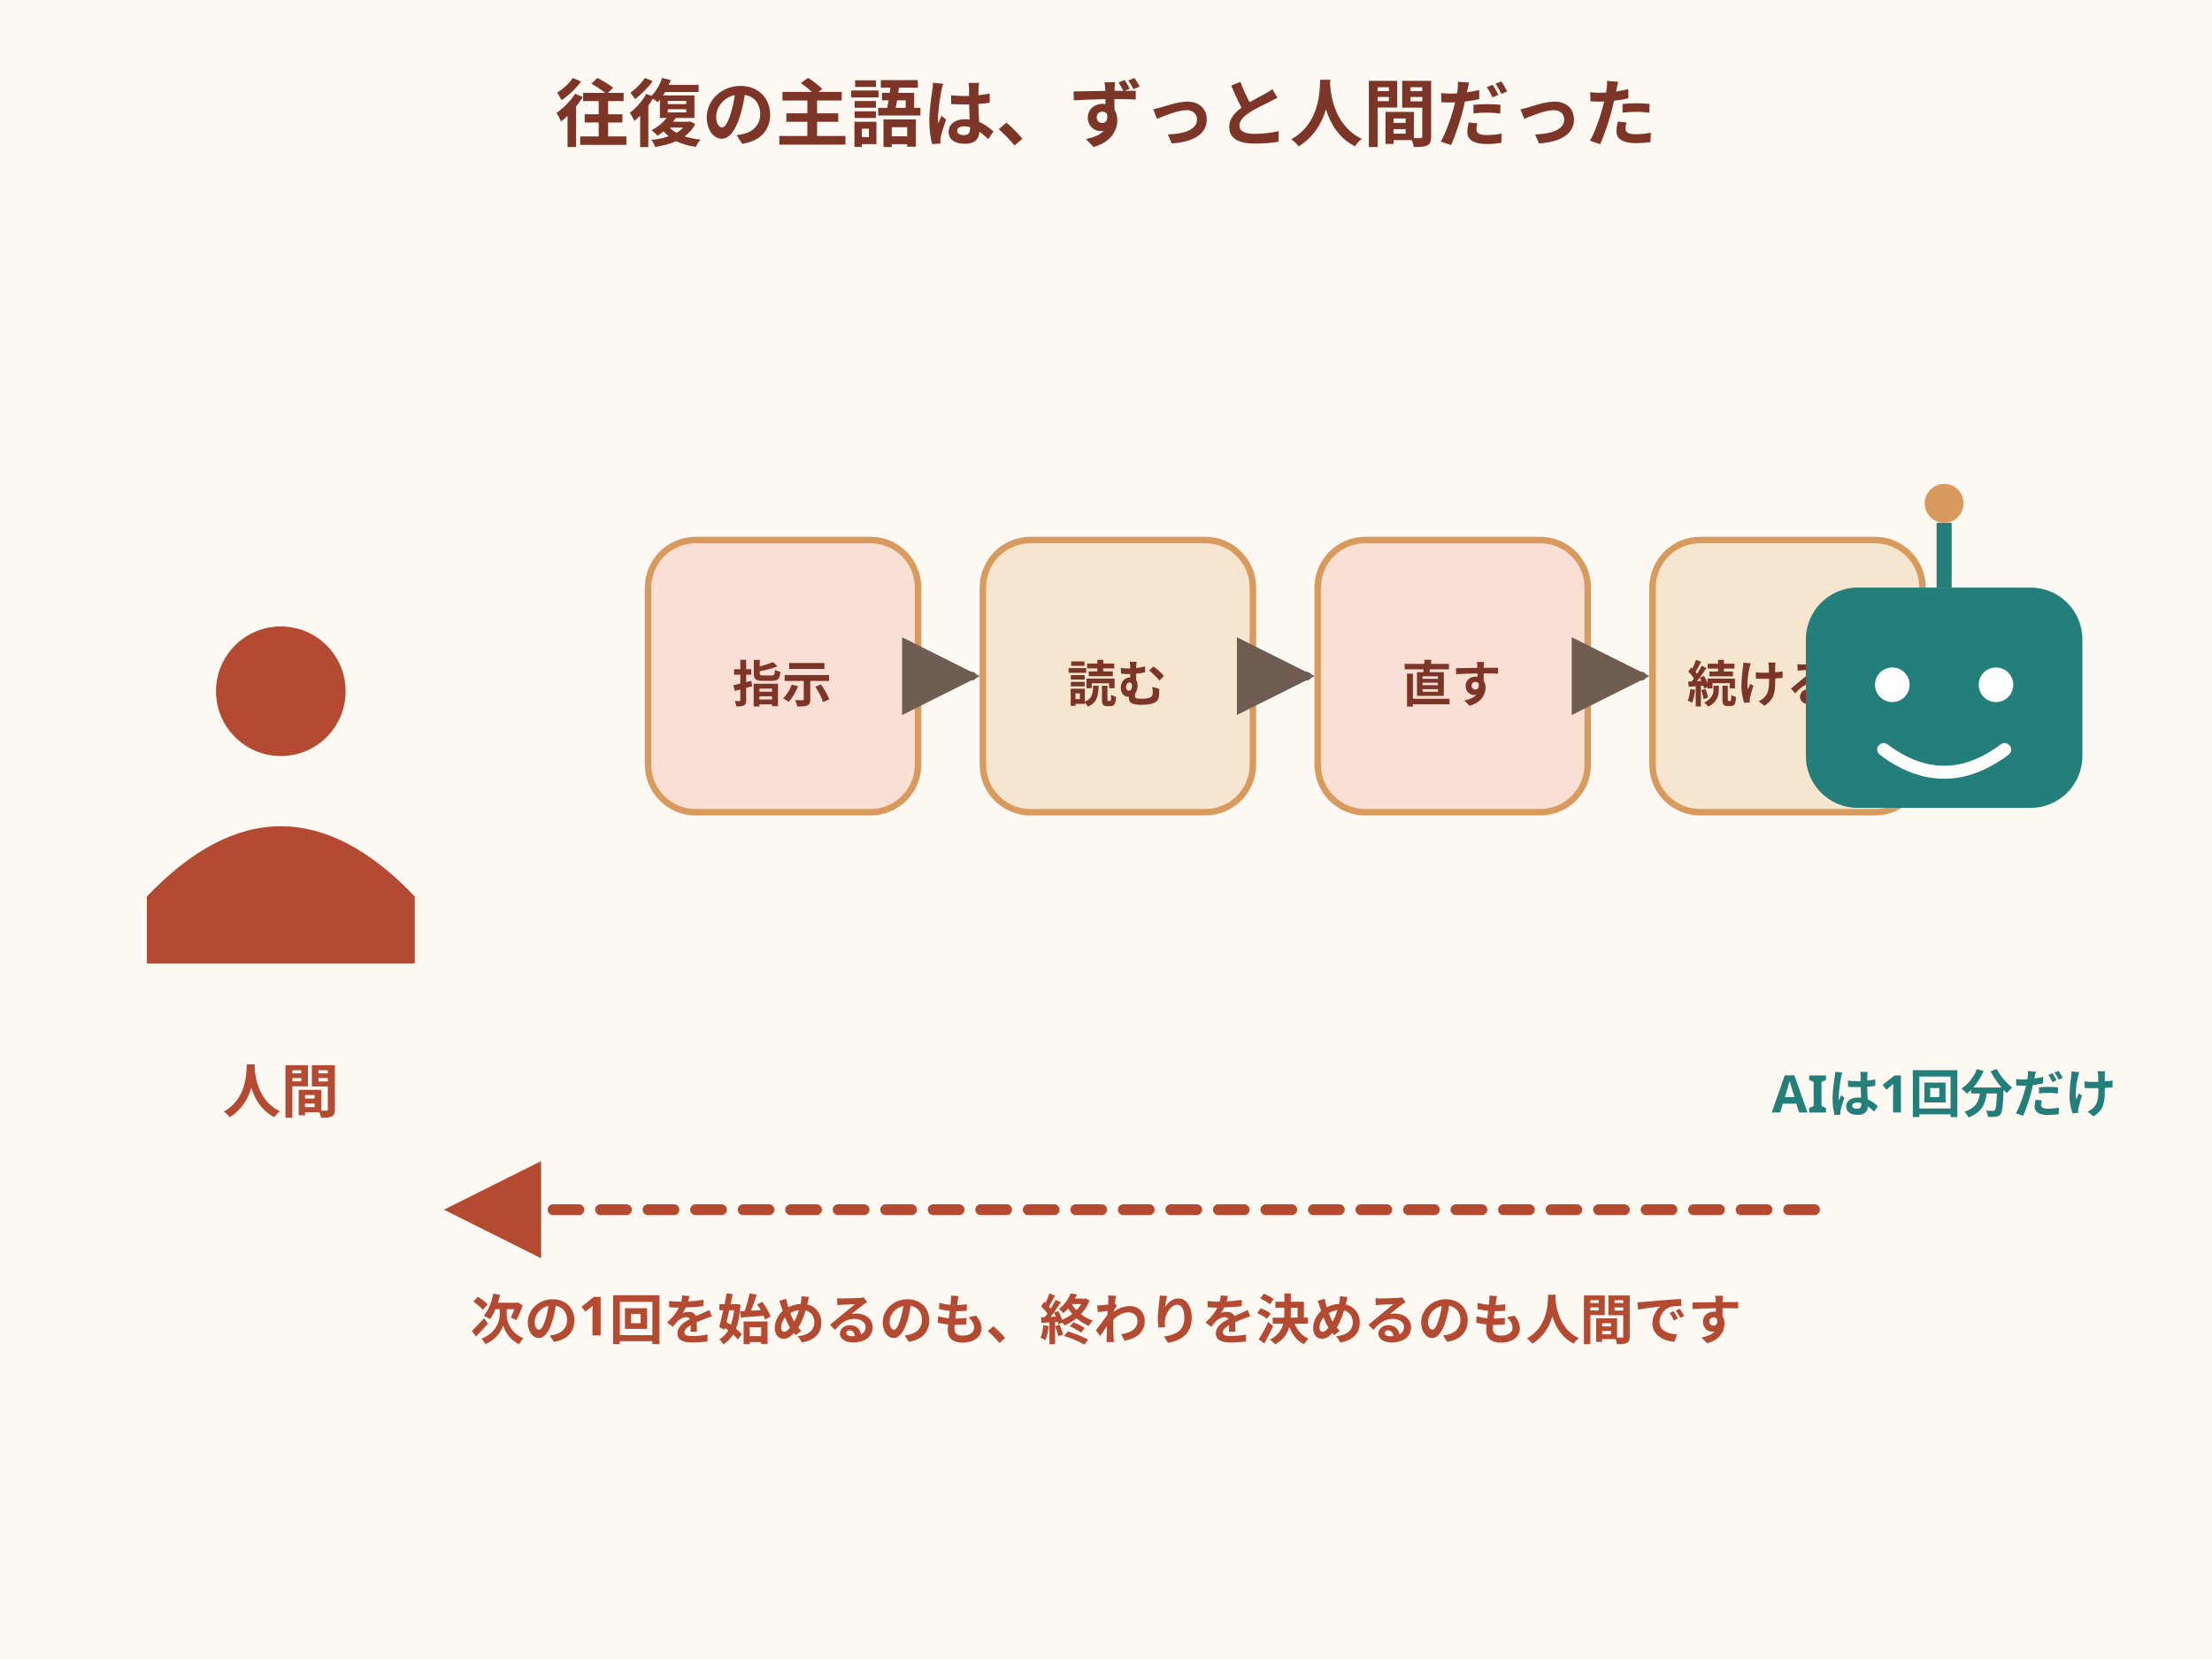
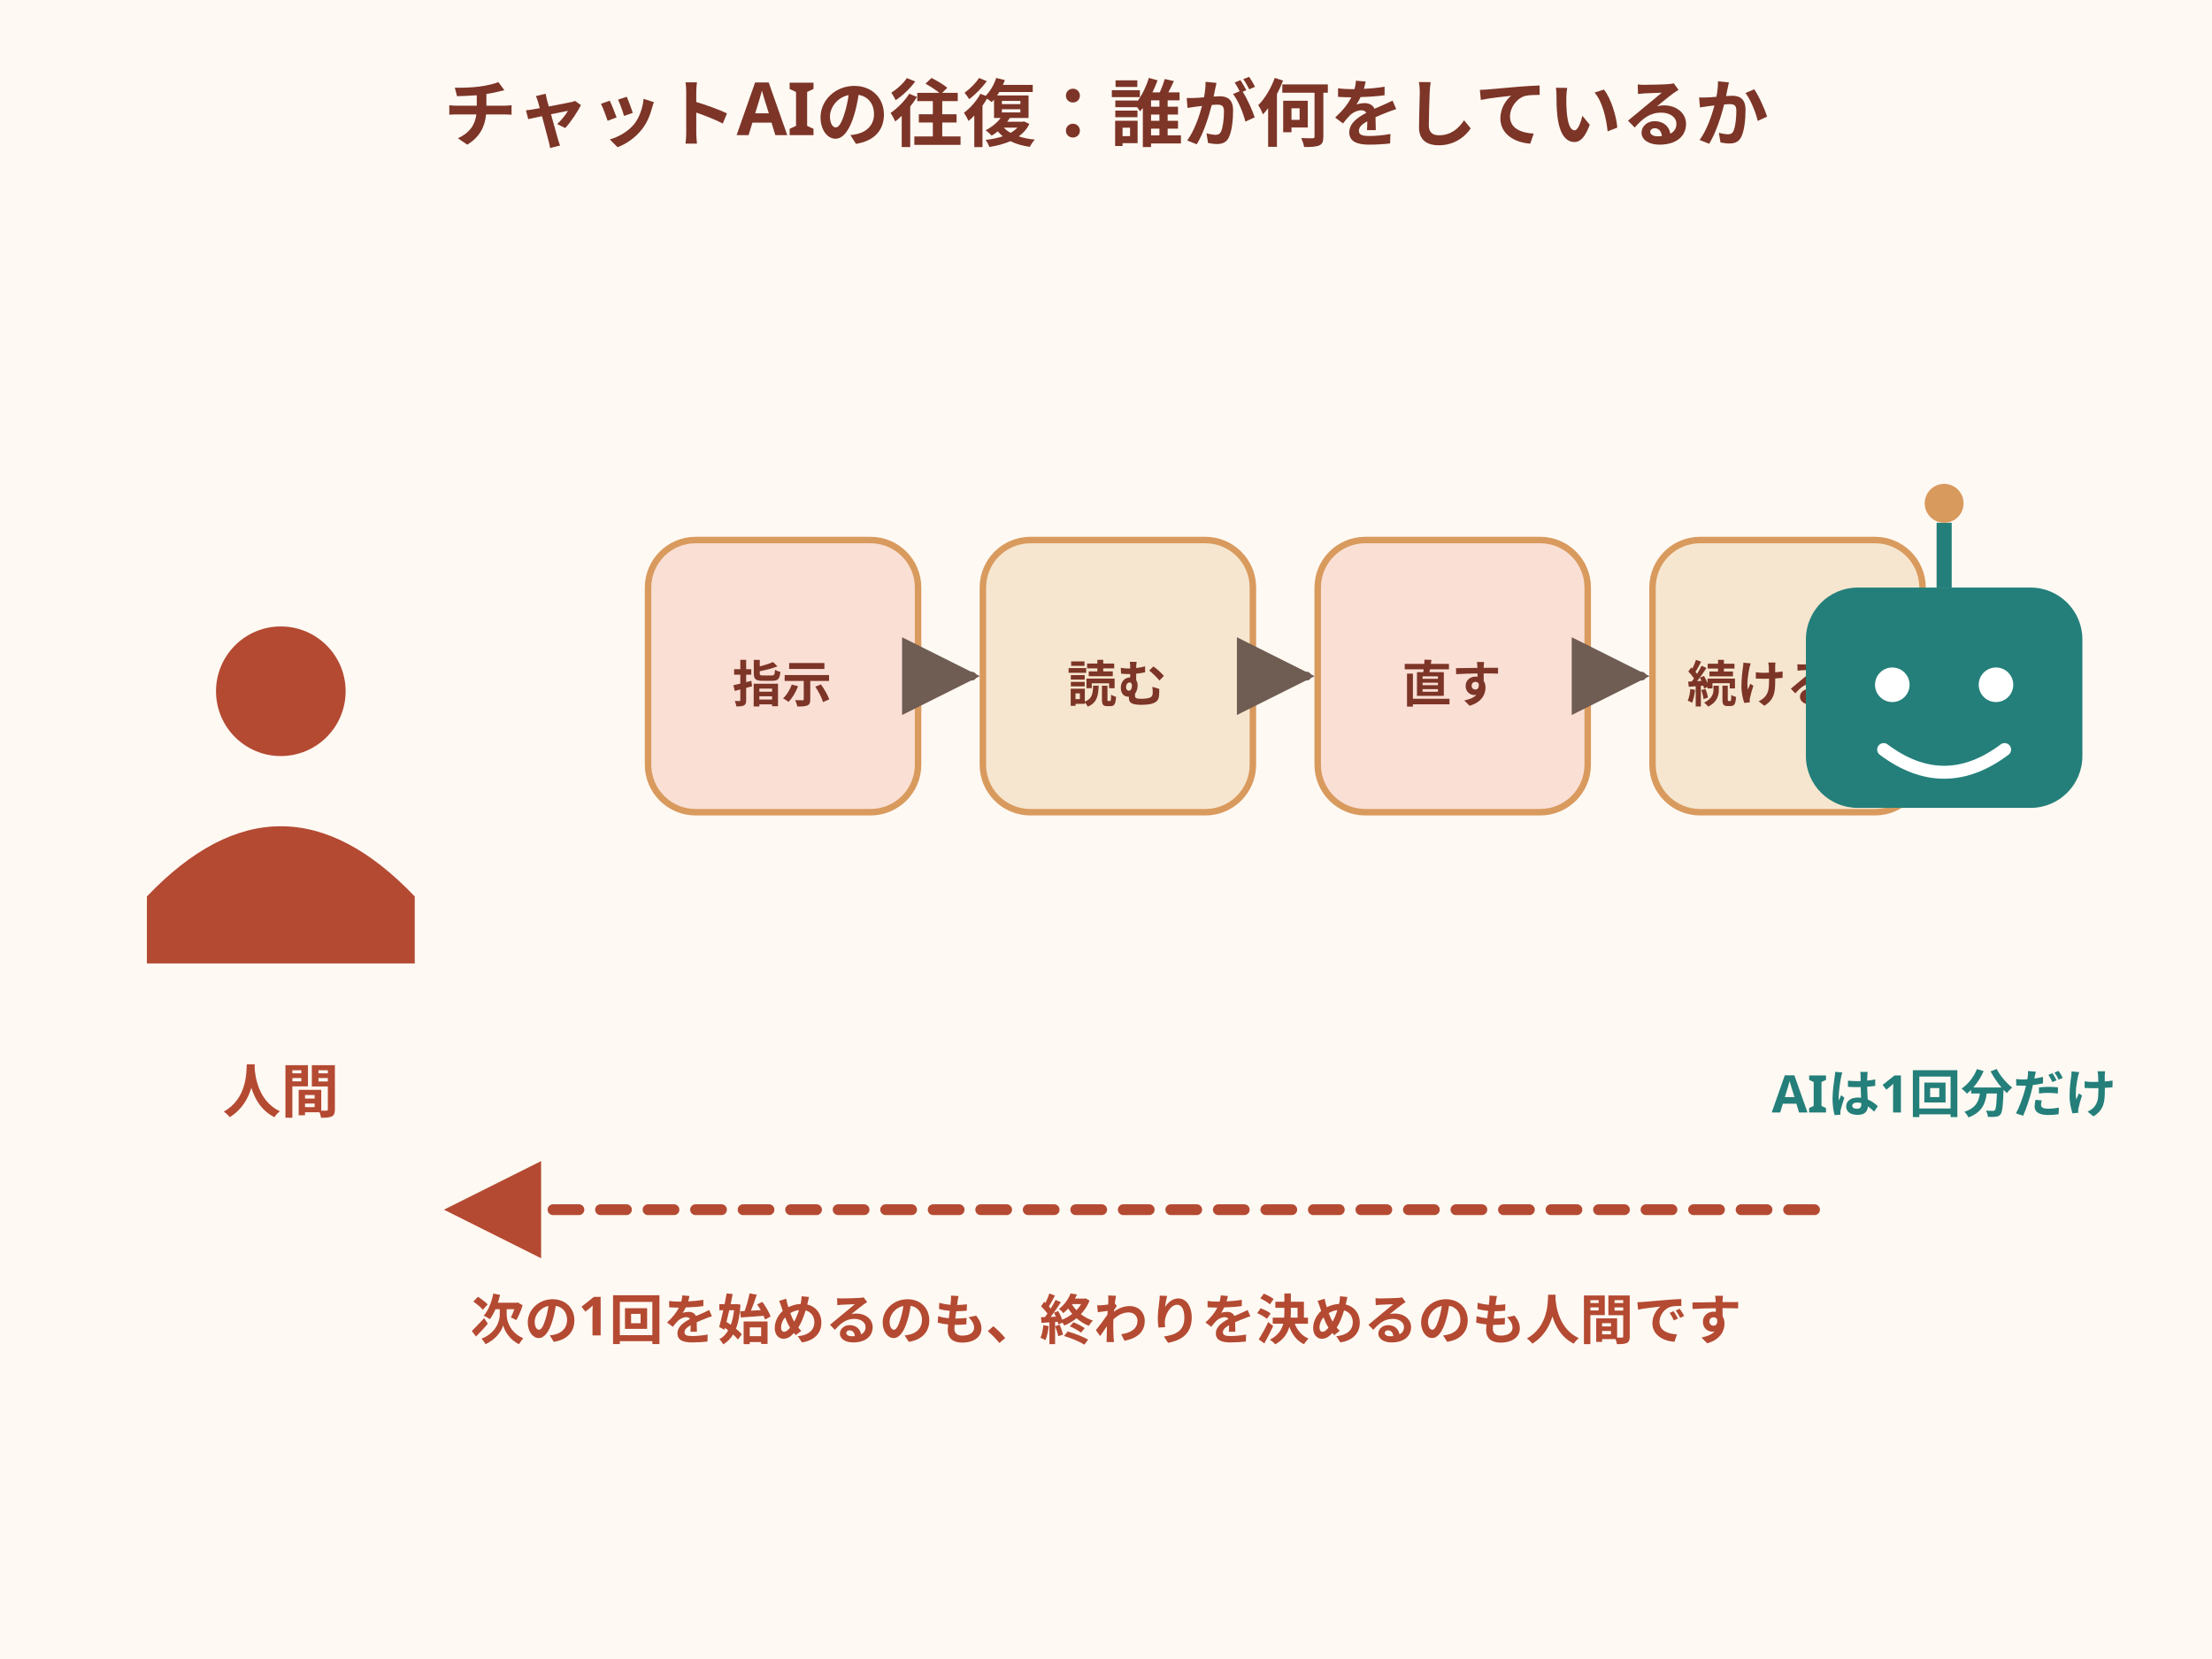
<svg xmlns="http://www.w3.org/2000/svg" width="1024" height="768" viewBox="0 0 1024 768">
  <defs>
    <marker id="arrow" viewBox="0 0 10 10" refX="9" refY="5" markerWidth="9" markerHeight="9" orient="auto-start-reverse">
      <path d="M 0 0 L 10 5 L 0 10 z" fill="context-stroke" />
    </marker>
  </defs>
  <rect width="1024" height="768" fill="#FFF9F3" />
-   <text x="512" y="65" text-anchor="middle" font-family="Hiragino Sans, Yu Gothic, sans-serif" font-size="34" font-weight="800" fill="#7C3527">往復の主語は、ずっと人間だった</text>
+   <text x="512" y="65" text-anchor="middle" font-family="Hiragino Sans, Yu Gothic, sans-serif" font-size="34" font-weight="800" fill="#7C3527">チャットAIの往復：誰が何をしているか</text>
  <circle cx="130" cy="320" r="30" fill="#B44A32" stroke="none" stroke-width="0" />
  <path d="M 68 415 Q 130 350 192 415 L 192 446 L 68 446 Z" fill="#B44A32" />
  <text x="130" y="515" text-anchor="middle" font-family="Hiragino Sans, Yu Gothic, sans-serif" font-size="27" font-weight="800" fill="#B44A32">人間</text>
  <rect x="300" y="250" width="125" height="126" rx="22" fill="#FADFD5" stroke="#D99A5E" stroke-width="3" />
  <text x="362" y="325" text-anchor="middle" font-family="Hiragino Sans, Yu Gothic, sans-serif" font-size="23" font-weight="800" fill="#7C3527">指示</text>
  <line x1="430" y1="313" x2="450" y2="313" stroke="#6F5C52" stroke-width="4" stroke-linecap="round" marker-end="url(#arrow)" />
  <rect x="455" y="250" width="125" height="126" rx="22" fill="#F6E6CF" stroke="#D99A5E" stroke-width="3" />
  <text x="517" y="325" text-anchor="middle" font-family="Hiragino Sans, Yu Gothic, sans-serif" font-size="23" font-weight="800" fill="#7C3527">読む</text>
  <line x1="585" y1="313" x2="605" y2="313" stroke="#6F5C52" stroke-width="4" stroke-linecap="round" marker-end="url(#arrow)" />
  <rect x="610" y="250" width="125" height="126" rx="22" fill="#FADFD5" stroke="#D99A5E" stroke-width="3" />
  <text x="672" y="325" text-anchor="middle" font-family="Hiragino Sans, Yu Gothic, sans-serif" font-size="23" font-weight="800" fill="#7C3527">直す</text>
  <line x1="740" y1="313" x2="760" y2="313" stroke="#6F5C52" stroke-width="4" stroke-linecap="round" marker-end="url(#arrow)" />
  <rect x="765" y="250" width="125" height="126" rx="22" fill="#F6E6CF" stroke="#D99A5E" stroke-width="3" />
  <text x="827" y="325" text-anchor="middle" font-family="Hiragino Sans, Yu Gothic, sans-serif" font-size="23" font-weight="800" fill="#7C3527">続ける？</text>
  <rect x="836" y="272" width="128" height="102" rx="24" fill="#247F7A" stroke="#247F7A" stroke-width="0" />
  <circle cx="876" cy="317" r="8" fill="#FFFFFF" stroke="none" stroke-width="0" />
  <circle cx="924" cy="317" r="8" fill="#FFFFFF" stroke="none" stroke-width="0" />
  <path d="M 872 347 Q 900 368 928 347" fill="none" stroke="#FFFFFF" stroke-width="6" stroke-linecap="round" />
  <line x1="900" y1="272" x2="900" y2="242" stroke="#247F7A" stroke-width="7" />
  <circle cx="900" cy="233" r="9" fill="#D99A5E" stroke="none" stroke-width="0" />
  <text x="900" y="515" text-anchor="middle" font-family="Hiragino Sans, Yu Gothic, sans-serif" font-size="24" font-weight="800" fill="#247F7A">AIは1回分だけ</text>
  <line x1="840" y1="560" x2="210" y2="560" stroke="#B44A32" stroke-width="5" stroke-linecap="round" marker-end="url(#arrow)" stroke-dasharray="12 10" />
  <text x="512" y="620" text-anchor="middle" font-family="Hiragino Sans, Yu Gothic, sans-serif" font-size="25" font-weight="800" fill="#B44A32">次の1回を始めるのも、終わりを決めるのも人間です</text>
</svg>
